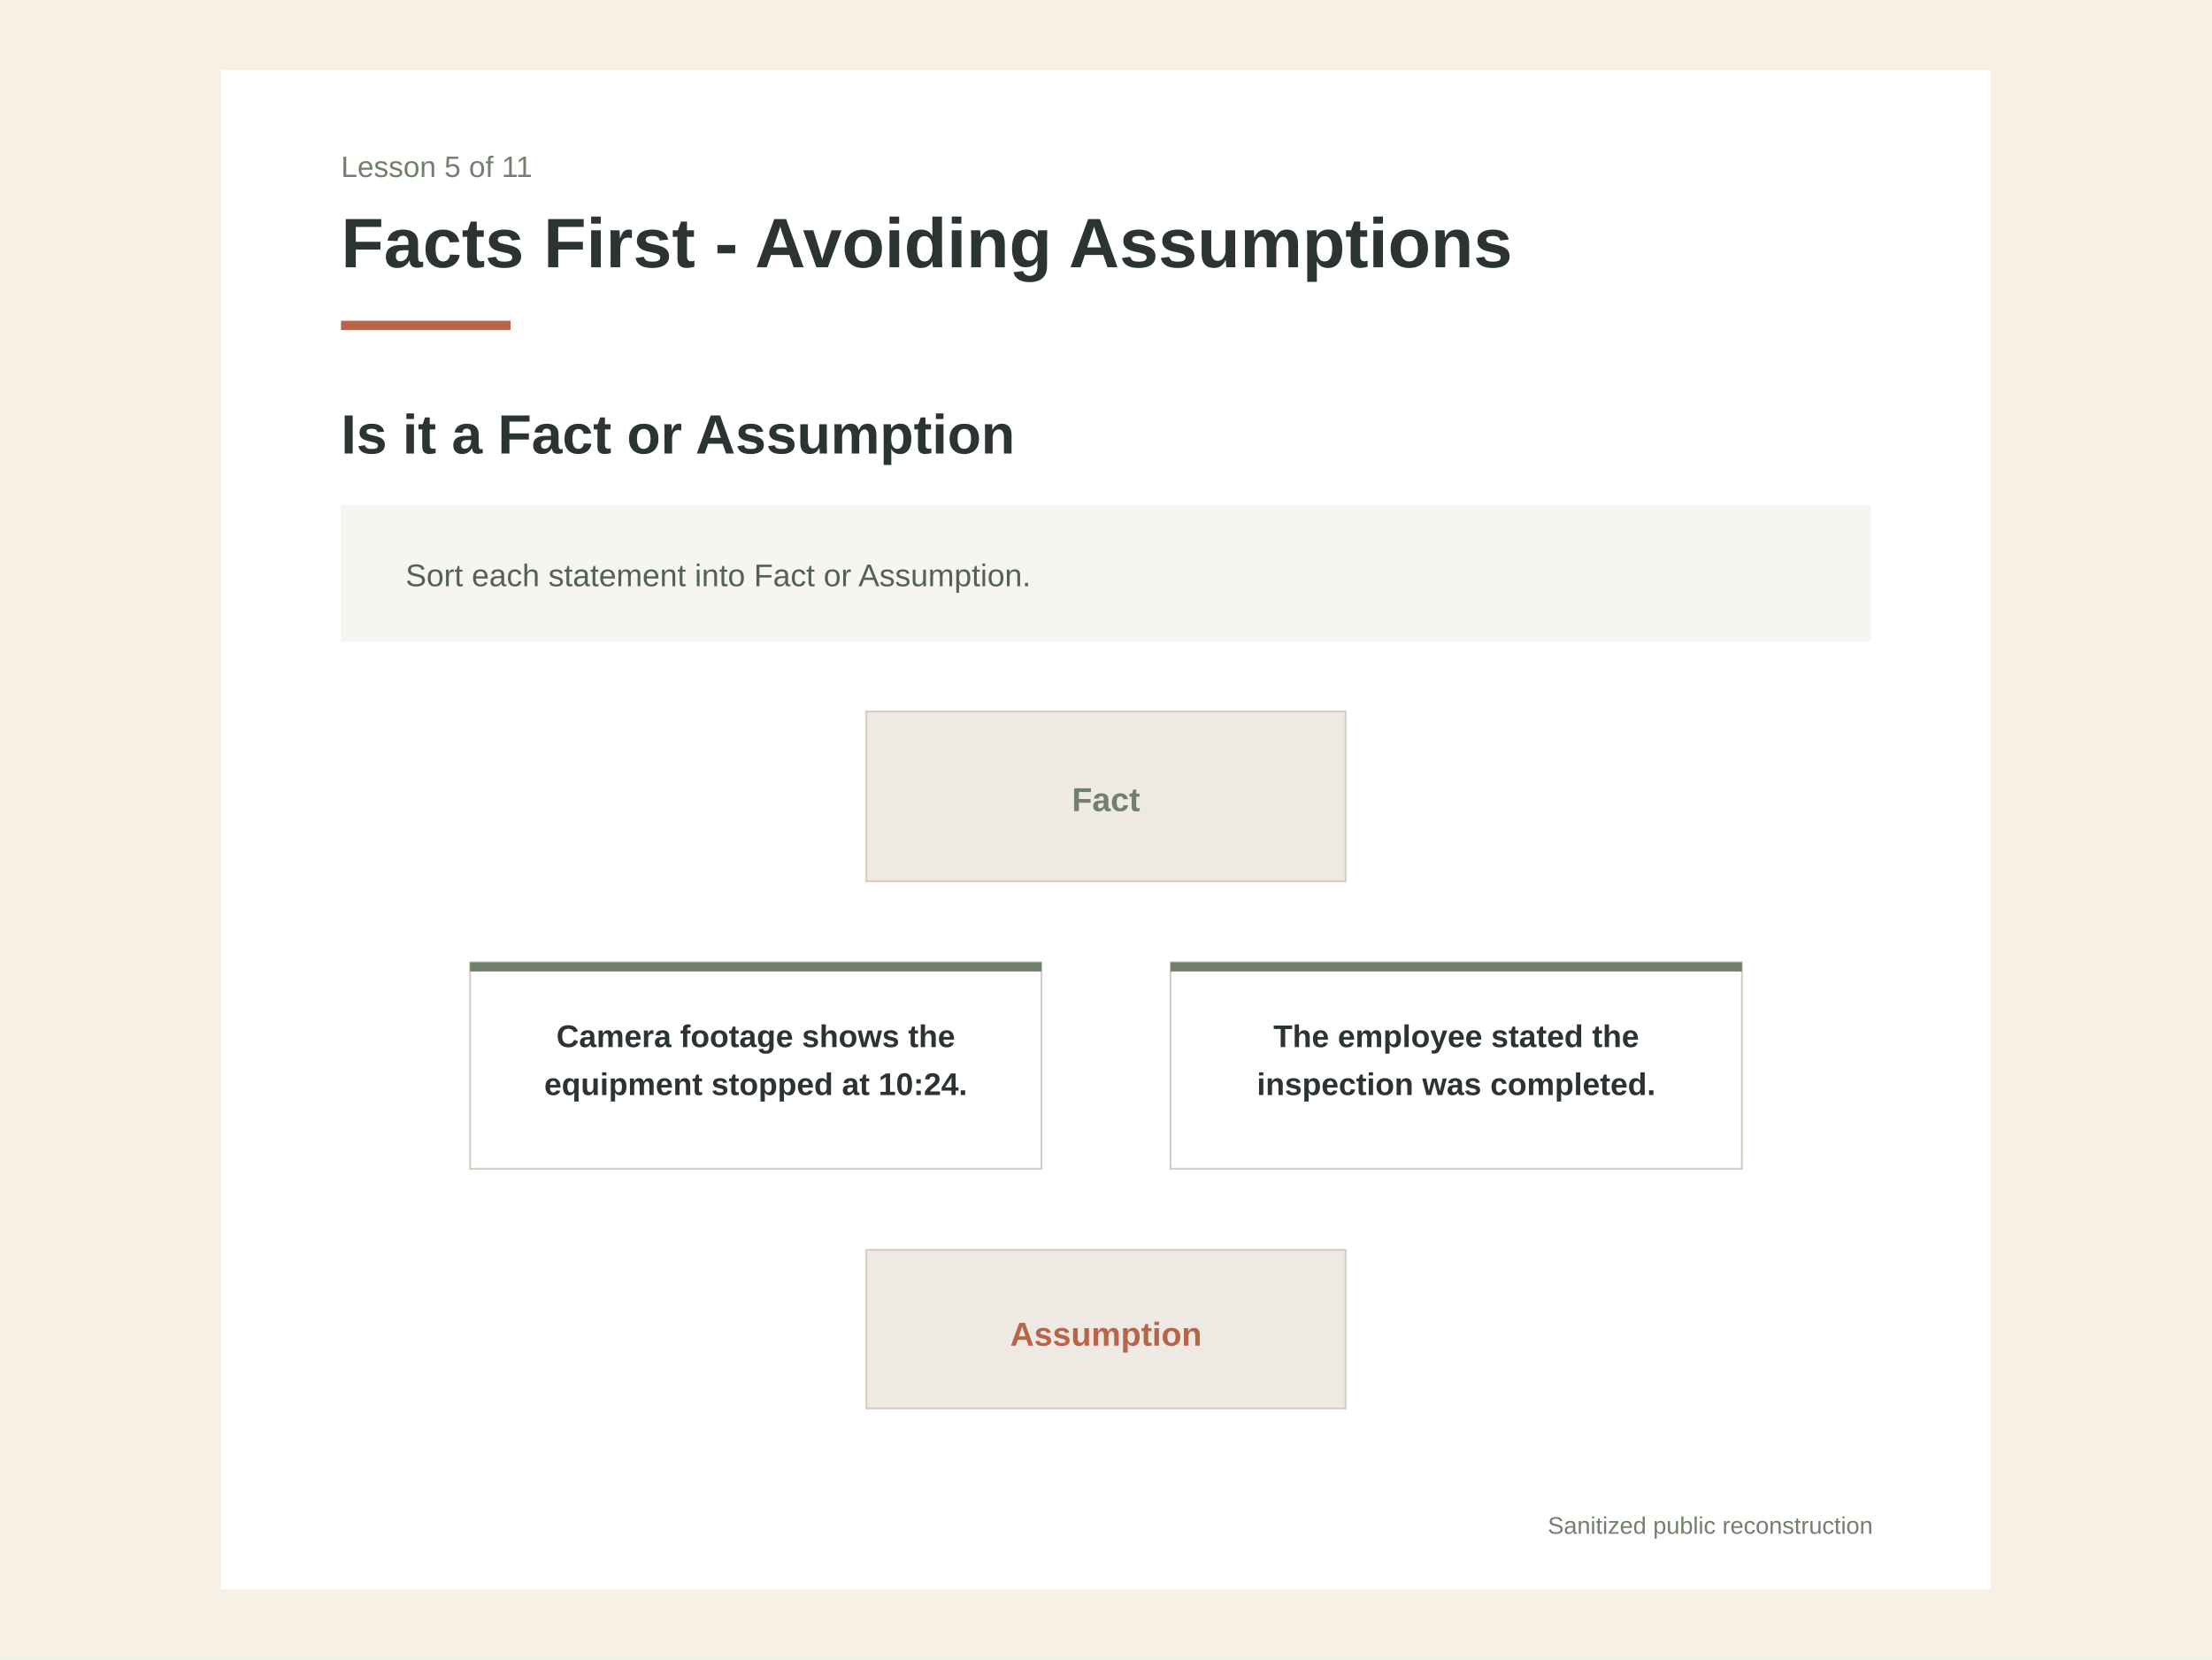
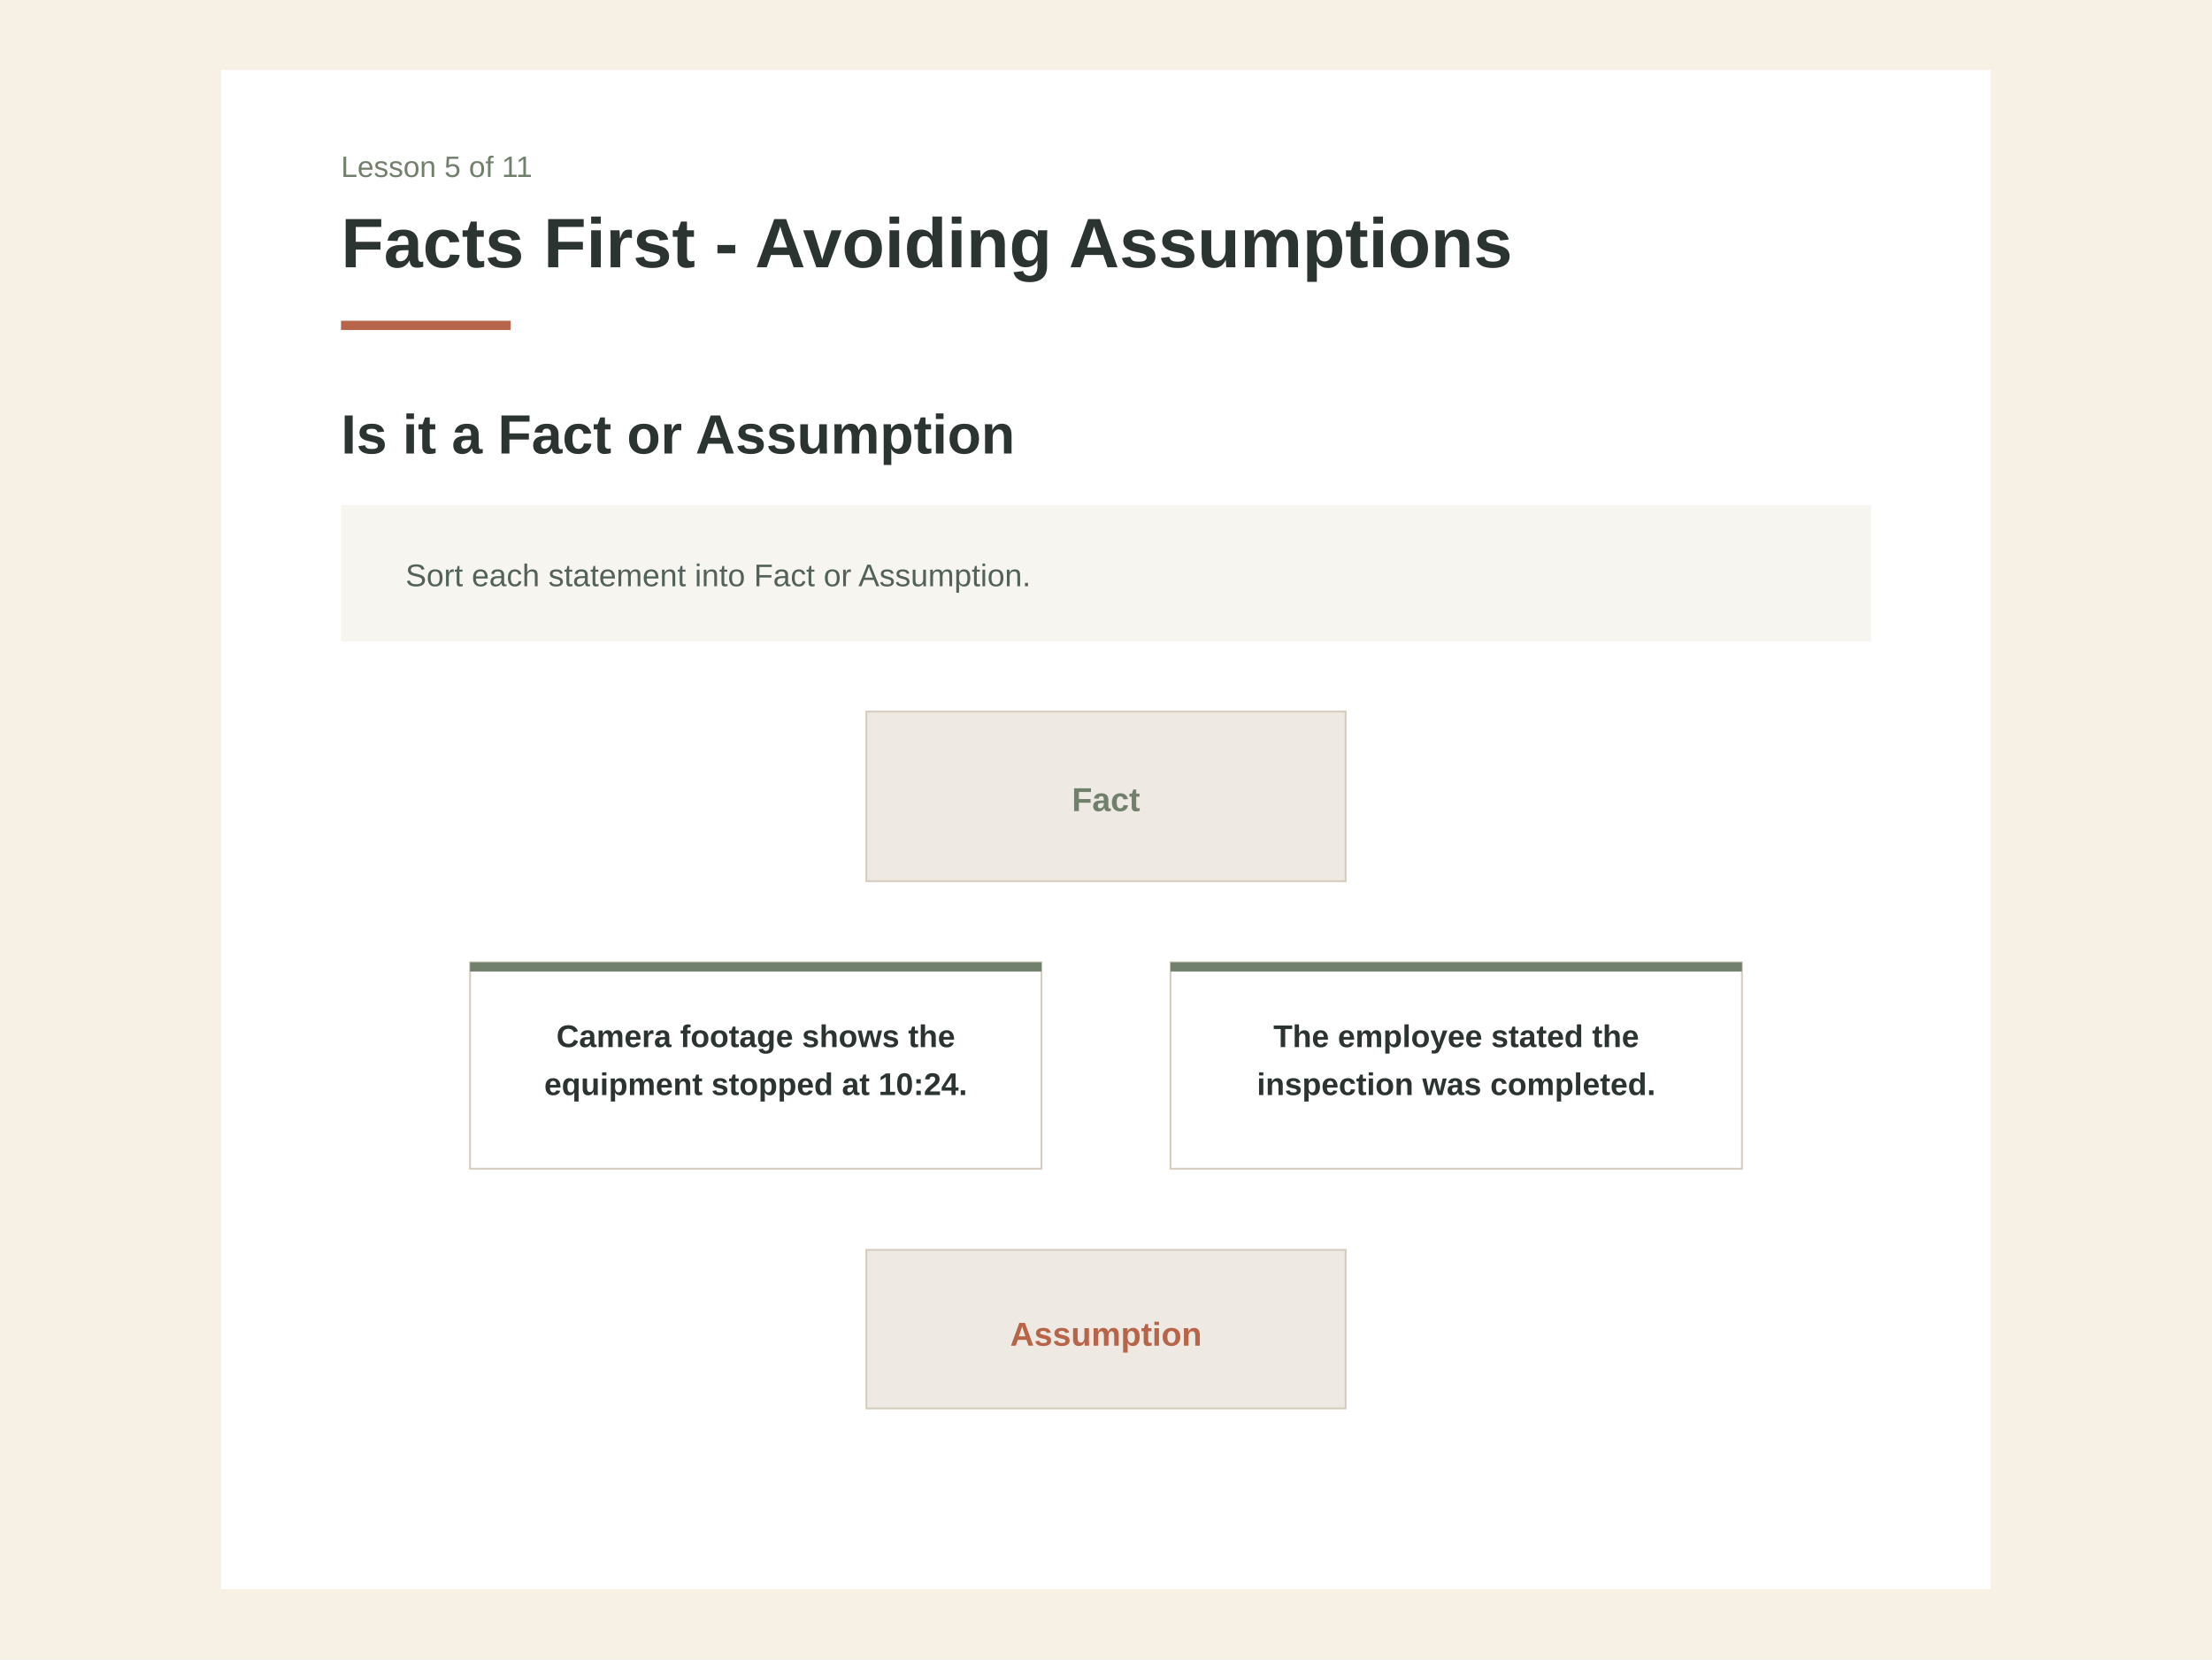
<svg xmlns="http://www.w3.org/2000/svg" width="1200" height="900" viewBox="0 0 1200 900">
  <rect width="1200" height="900" fill="#F7F0E5" />
  <rect x="120" y="38" width="960" height="824" fill="#FFFFFF" />
  <text x="185" y="96" font-family="Arial,Helvetica,sans-serif" font-size="16" fill="#71806C">Lesson 5 of 11</text>
  <text x="185" y="145" font-family="Arial,Helvetica,sans-serif" font-size="38" font-weight="700" fill="#2B3430">Facts First - Avoiding Assumptions</text>
  <rect x="185" y="174" width="92" height="5" fill="#B86448" />
  <text x="185" y="246" font-family="Arial,Helvetica,sans-serif" font-size="30" font-weight="700" fill="#2B3430">Is it a Fact or Assumption</text>
  <rect x="185" y="274" width="830" height="74" fill="#F7F5F0" />
  <text x="220" y="318" font-family="Arial,Helvetica,sans-serif" font-size="17" fill="#52615A">Sort each statement into Fact or Assumption.</text>
  <rect x="470" y="386" width="260" height="92" fill="#EEEAE3" stroke="#D5CCBE" />
  <text x="600" y="440" text-anchor="middle" font-family="Arial,Helvetica,sans-serif" font-size="18" font-weight="700" fill="#71806C">Fact</text>
  <rect x="255" y="522" width="310" height="112" fill="#FFFFFF" stroke="#D5CCBE" />
  <rect x="255" y="522" width="310" height="5" fill="#71806C" />
  <text x="410" y="568" text-anchor="middle" font-family="Arial,Helvetica,sans-serif" font-size="17" font-weight="700" fill="#2B3430">Camera footage shows the</text>
  <text x="410" y="594" text-anchor="middle" font-family="Arial,Helvetica,sans-serif" font-size="17" font-weight="700" fill="#2B3430">equipment stopped at 10:24.</text>
  <rect x="635" y="522" width="310" height="112" fill="#FFFFFF" stroke="#D5CCBE" />
  <rect x="635" y="522" width="310" height="5" fill="#71806C" />
  <text x="790" y="568" text-anchor="middle" font-family="Arial,Helvetica,sans-serif" font-size="17" font-weight="700" fill="#2B3430">The employee stated the</text>
  <text x="790" y="594" text-anchor="middle" font-family="Arial,Helvetica,sans-serif" font-size="17" font-weight="700" fill="#2B3430">inspection was completed.</text>
  <rect x="470" y="678" width="260" height="86" fill="#EEEAE3" stroke="#D5CCBE" />
  <text x="600" y="730" text-anchor="middle" font-family="Arial,Helvetica,sans-serif" font-size="18" font-weight="700" fill="#B86448">Assumption</text>
-   <text x="1016" y="832" text-anchor="end" font-family="Arial,Helvetica,sans-serif" font-size="13" fill="#71806C">Sanitized public reconstruction</text>
</svg>
